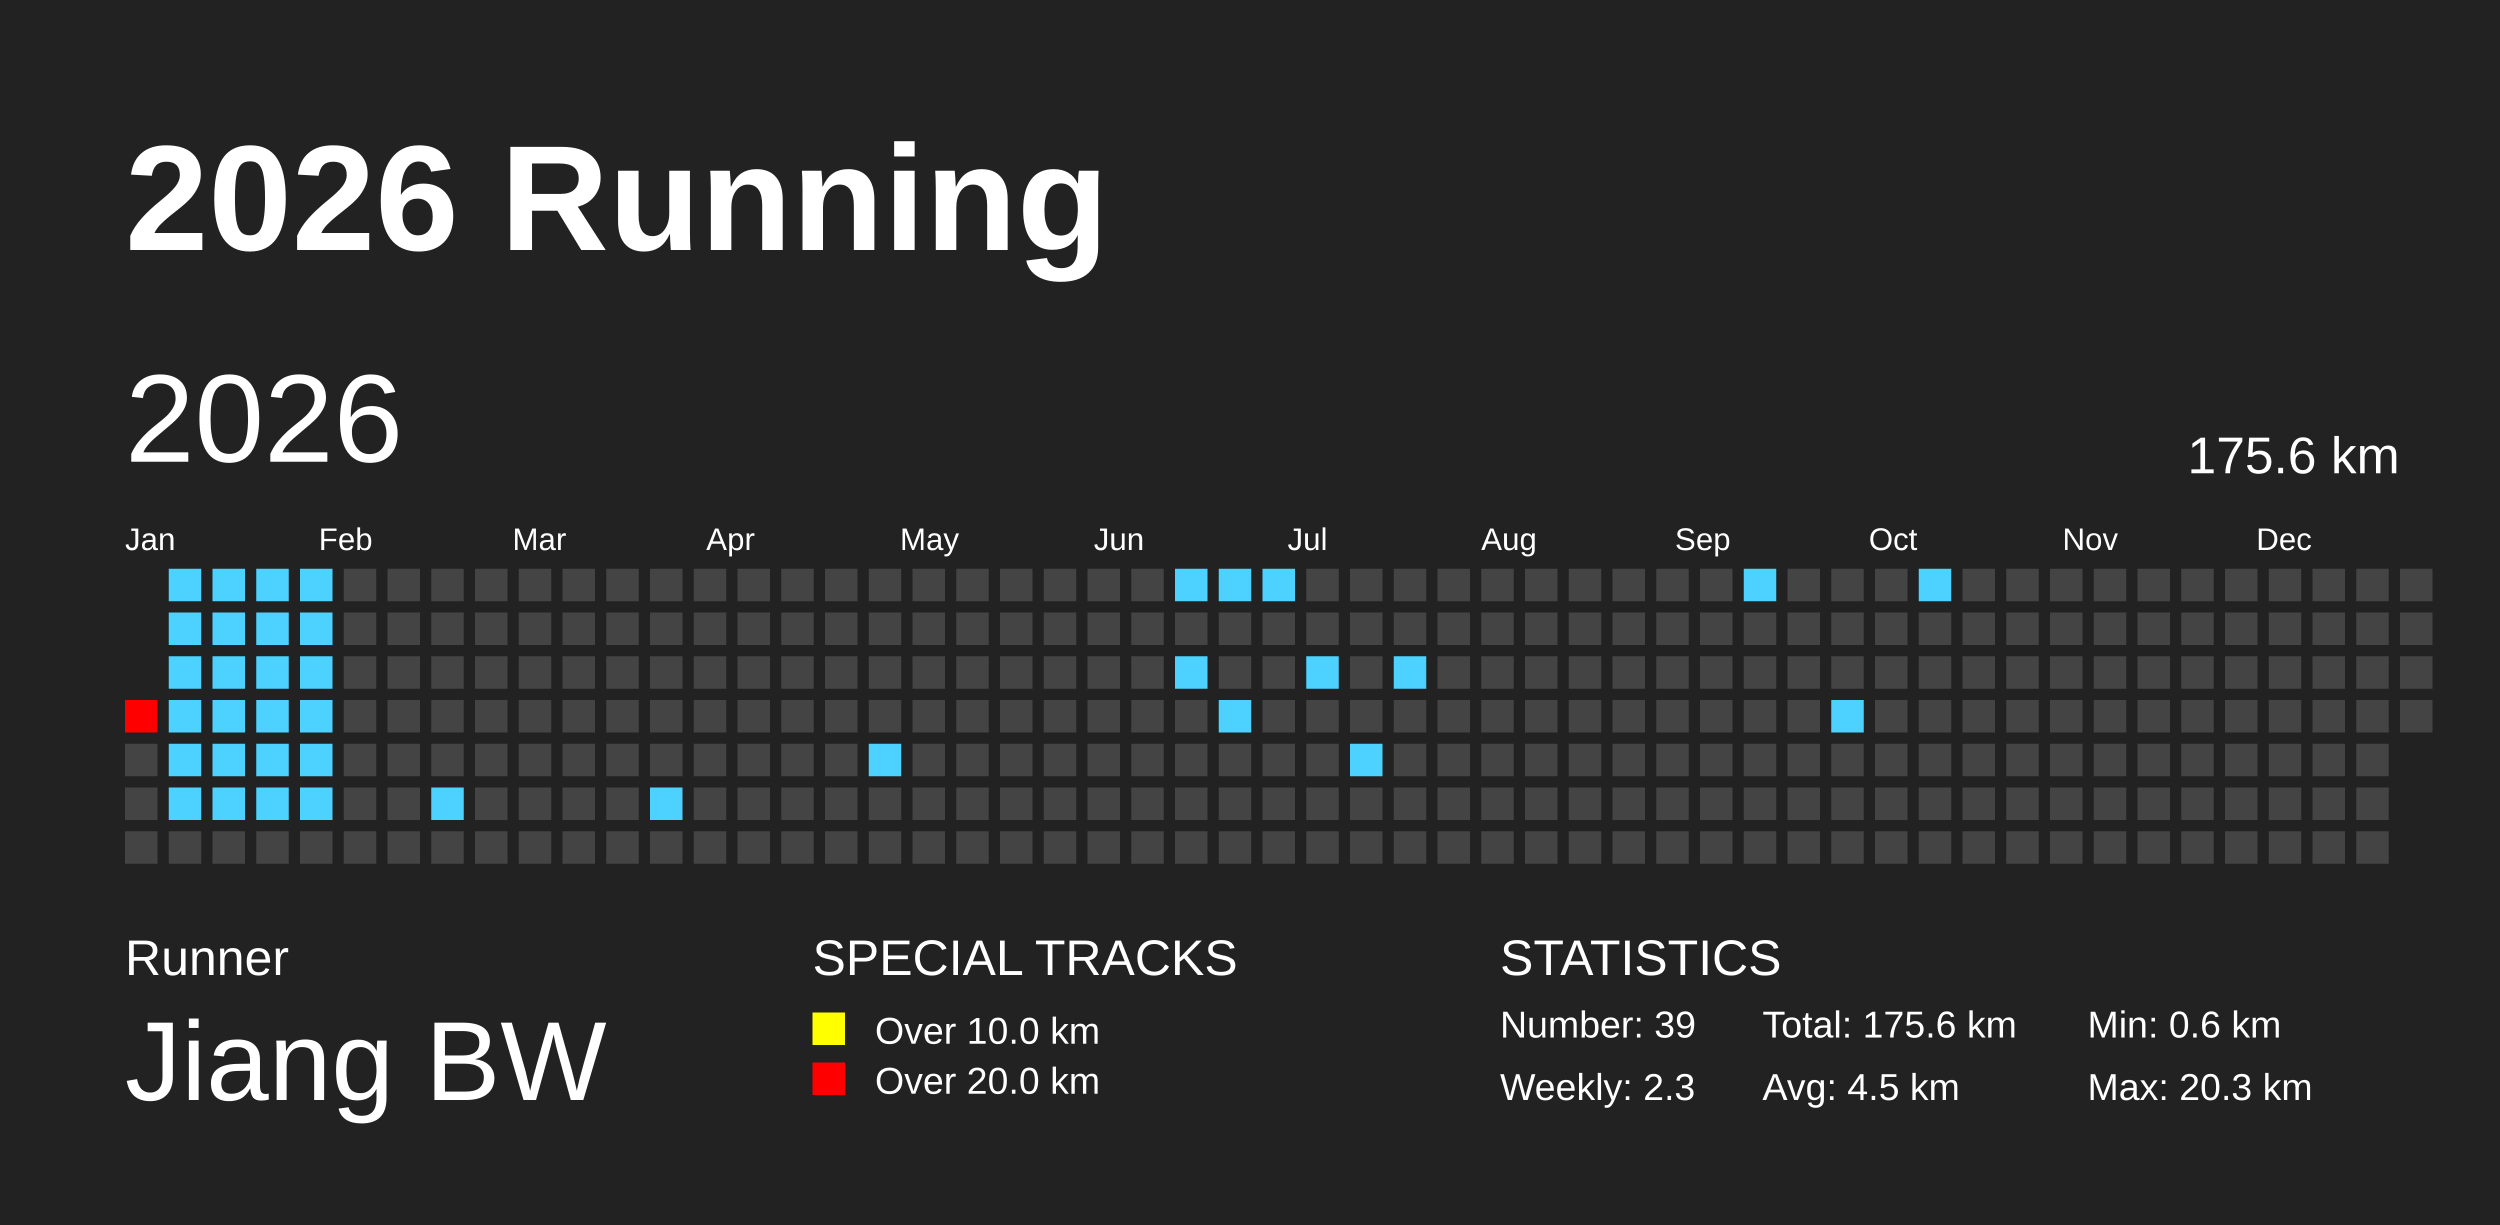
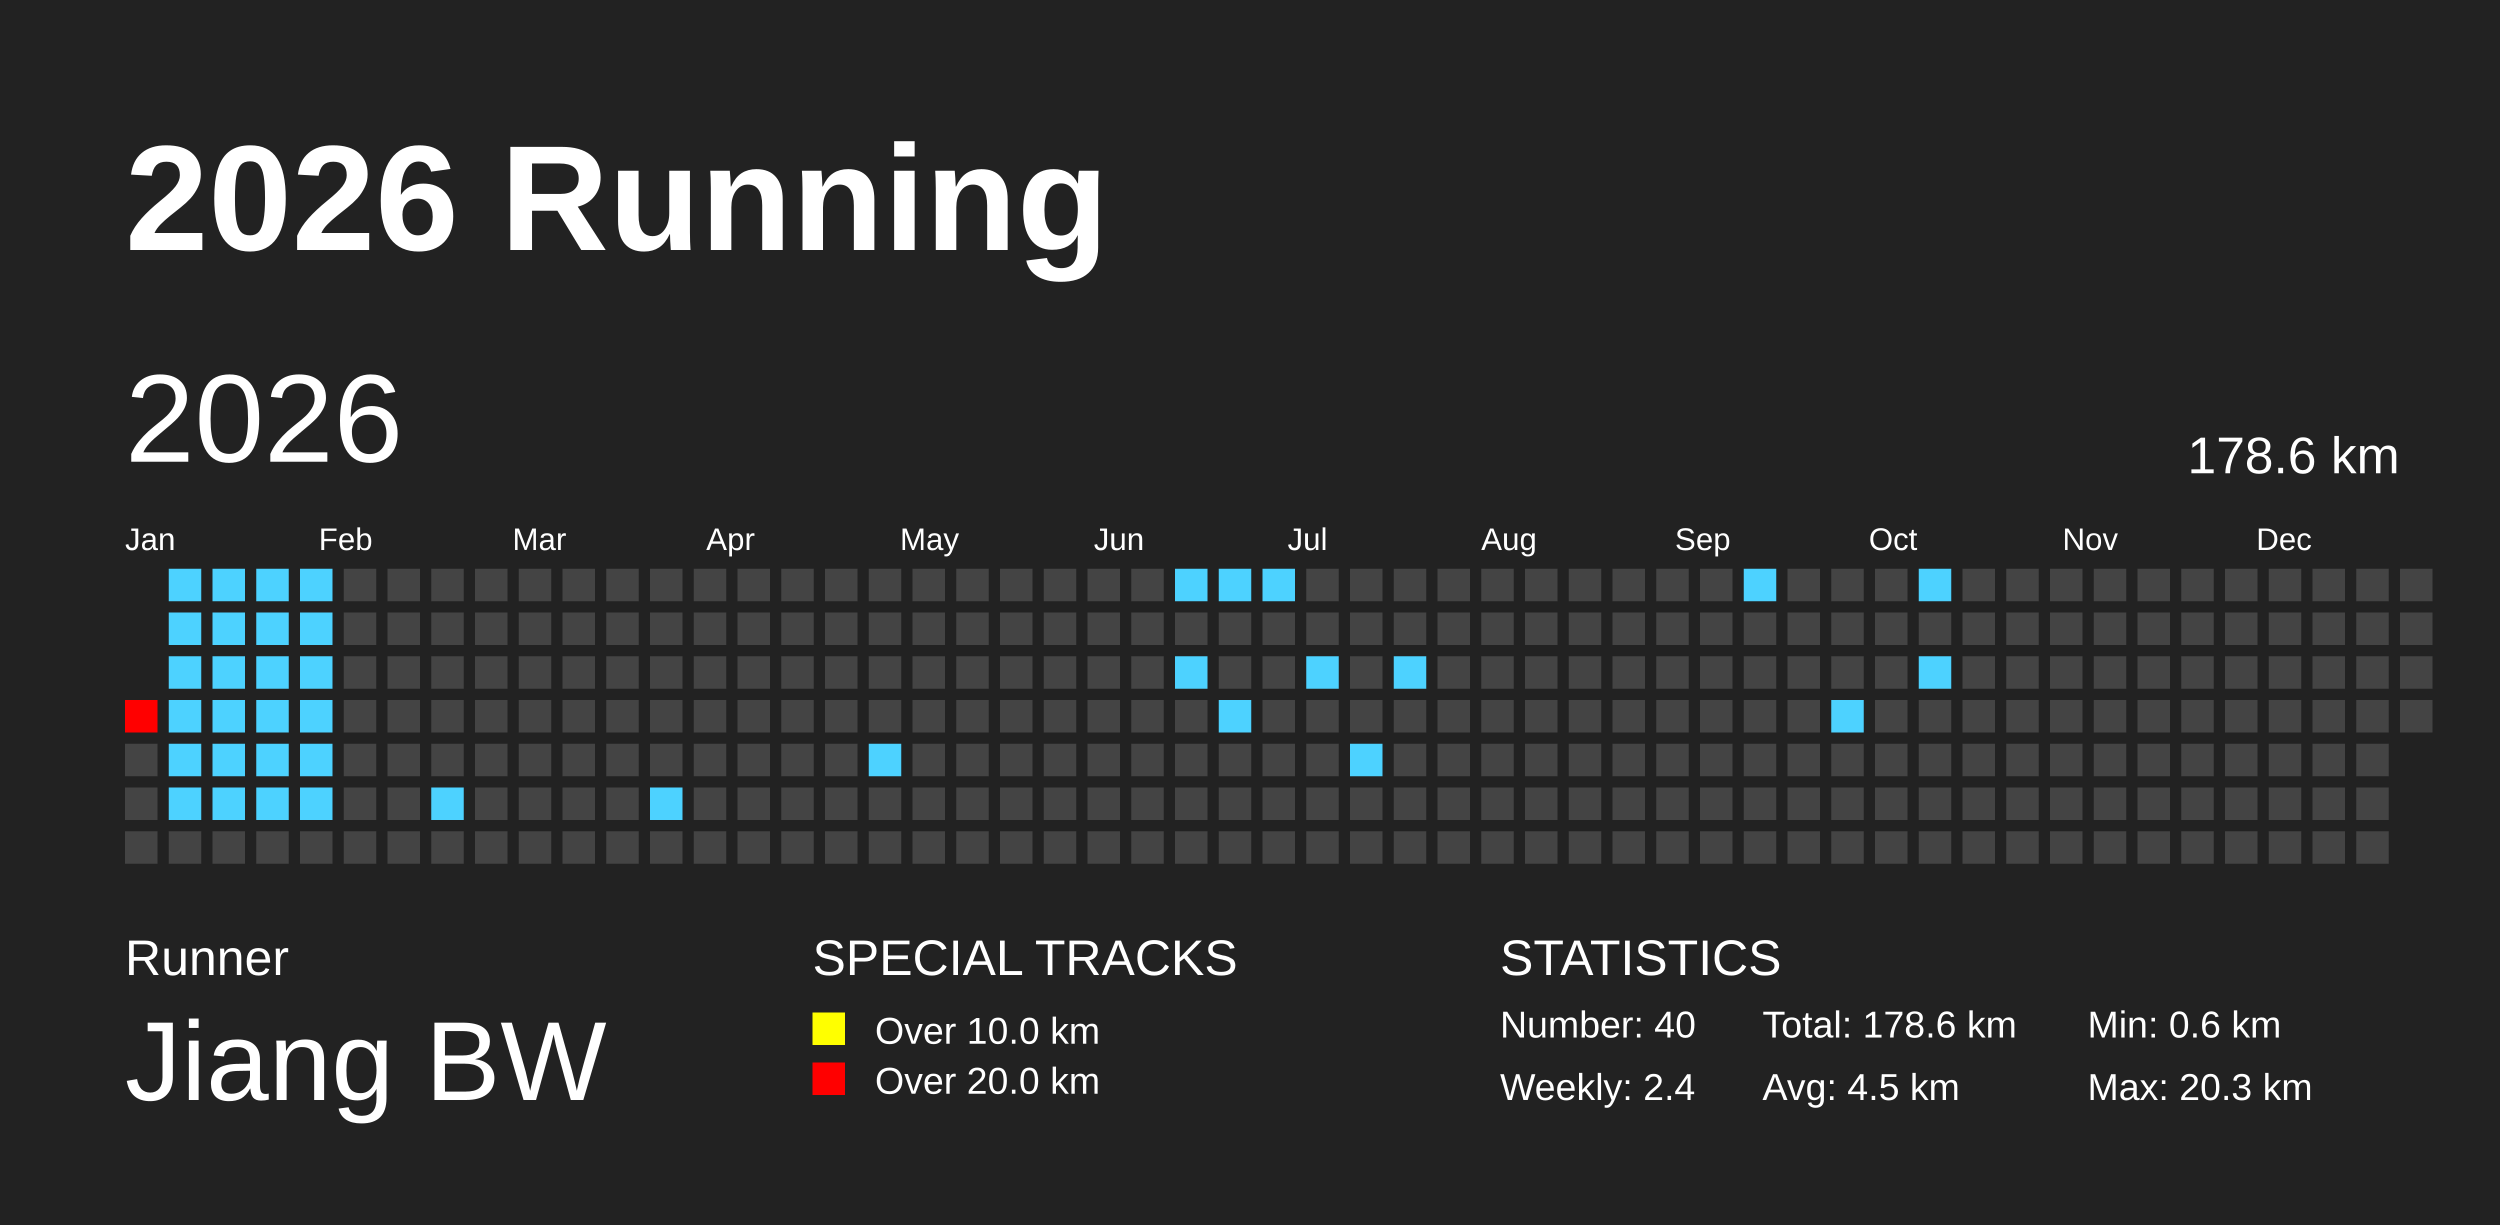
<svg xmlns="http://www.w3.org/2000/svg" baseProfile="full" height="98mm" version="1.1" viewBox="0,0,200,98" width="200mm">
  <defs />
  <rect fill="#222222" height="98" width="200" x="0" y="0" />
  <text fill="#FFFFFF" style="font-size:12px; font-family:Arial; font-weight:bold;" x="10" y="20">2026 Running</text>
  <text fill="#FFFFFF" style="font-size:4px; font-family:Arial" x="10" y="78">Runner</text>
  <text fill="#FFFFFF" style="font-size:9px; font-family:Arial" x="10" y="88">Jiang BW</text>
  <text fill="#FFFFFF" style="font-size:4px; font-family:Arial" x="65" y="78">SPECIAL TRACKS</text>
  <rect fill="yellow" height="2.6" width="2.6" x="65" y="81" />
  <text fill="#FFFFFF" style="font-size:3px; font-family:Arial" x="70" y="83.5">Over 10.0 km</text>
  <rect fill="red" height="2.6" width="2.6" x="65" y="85" />
  <text fill="#FFFFFF" style="font-size:3px; font-family:Arial" x="70" y="87.5">Over 20.0 km</text>
  <text fill="#FFFFFF" style="font-size:4px; font-family:Arial" x="120" y="78">STATISTICS</text>
-   <text fill="#FFFFFF" style="font-size:3px; font-family:Arial" x="120" y="83">Number: 39</text>
-   <text fill="#FFFFFF" style="font-size:3px; font-family:Arial" x="120" y="88">Weekly: 2.3</text>
-   <text fill="#FFFFFF" style="font-size:3px; font-family:Arial" x="141" y="83">Total: 175.6 km</text>
+   <text fill="#FFFFFF" style="font-size:3px; font-family:Arial" x="120" y="83">Number: 40</text>
+   <text fill="#FFFFFF" style="font-size:3px; font-family:Arial" x="120" y="88">Weekly: 2.4</text>
+   <text fill="#FFFFFF" style="font-size:3px; font-family:Arial" x="141" y="83">Total: 178.6 km</text>
  <text fill="#FFFFFF" style="font-size:3px; font-family:Arial" x="141" y="88">Avg: 4.5 km</text>
  <text fill="#FFFFFF" style="font-size:3px; font-family:Arial" x="167" y="83">Min: 0.6 km</text>
  <text fill="#FFFFFF" style="font-size:3px; font-family:Arial" x="167" y="88">Max: 20.3 km</text>
  <text dominant-baseline="hanging" fill="#FFFFFF" style="font-size:10.0px; font-family:Arial;" x="10" y="30">2026</text>
-   <text dominant-baseline="hanging" fill="#FFFFFF" style="font-size:4.125px; font-family:Arial;" x="175" y="35">175.6 km</text>
+   <text dominant-baseline="hanging" fill="#FFFFFF" style="font-size:4.125px; font-family:Arial;" x="175" y="35">178.6 km</text>
  <text fill="#FFFFFF" style="font-size:2.5px; font-family:Arial" x="10.0" y="44">Jan</text>
  <text fill="#FFFFFF" style="font-size:2.5px; font-family:Arial" x="25.5" y="44">Feb</text>
  <text fill="#FFFFFF" style="font-size:2.5px; font-family:Arial" x="41.0" y="44">Mar</text>
  <text fill="#FFFFFF" style="font-size:2.5px; font-family:Arial" x="56.5" y="44">Apr</text>
  <text fill="#FFFFFF" style="font-size:2.5px; font-family:Arial" x="72.0" y="44">May</text>
  <text fill="#FFFFFF" style="font-size:2.5px; font-family:Arial" x="87.5" y="44">Jun</text>
  <text fill="#FFFFFF" style="font-size:2.5px; font-family:Arial" x="103.0" y="44">Jul</text>
  <text fill="#FFFFFF" style="font-size:2.5px; font-family:Arial" x="118.5" y="44">Aug</text>
  <text fill="#FFFFFF" style="font-size:2.5px; font-family:Arial" x="134.0" y="44">Sep</text>
  <text fill="#FFFFFF" style="font-size:2.5px; font-family:Arial" x="149.5" y="44">Oct</text>
  <text fill="#FFFFFF" style="font-size:2.5px; font-family:Arial" x="165.0" y="44">Nov</text>
  <text fill="#FFFFFF" style="font-size:2.5px; font-family:Arial" x="180.5" y="44">Dec</text>
  <rect fill="red" height="2.6" width="2.6" x="10.0" y="56.0" />
  <rect fill="#444444" height="2.6" width="2.6" x="10.0" y="59.5" />
  <rect fill="#444444" height="2.6" width="2.6" x="10.0" y="63.0" />
  <rect fill="#444444" height="2.6" width="2.6" x="10.0" y="66.5" />
  <rect fill="#4dd2ff" height="2.6" width="2.6" x="13.5" y="45.5" />
  <rect fill="#4dd2ff" height="2.6" width="2.6" x="13.5" y="49.0" />
  <rect fill="#4dd2ff" height="2.6" width="2.6" x="13.5" y="52.5" />
  <rect fill="#4dd2ff" height="2.6" width="2.6" x="13.5" y="56.0" />
  <rect fill="#4dd2ff" height="2.6" width="2.6" x="13.5" y="59.5" />
  <rect fill="#4dd2ff" height="2.6" width="2.6" x="13.5" y="63.0" />
  <rect fill="#444444" height="2.6" width="2.6" x="13.5" y="66.5" />
  <rect fill="#4dd2ff" height="2.6" width="2.6" x="17.0" y="45.5" />
  <rect fill="#4dd2ff" height="2.6" width="2.6" x="17.0" y="49.0" />
  <rect fill="#4dd2ff" height="2.6" width="2.6" x="17.0" y="52.5" />
  <rect fill="#4dd2ff" height="2.6" width="2.6" x="17.0" y="56.0" />
  <rect fill="#4dd2ff" height="2.6" width="2.6" x="17.0" y="59.5" />
  <rect fill="#4dd2ff" height="2.6" width="2.6" x="17.0" y="63.0" />
  <rect fill="#444444" height="2.6" width="2.6" x="17.0" y="66.5" />
  <rect fill="#4dd2ff" height="2.6" width="2.6" x="20.5" y="45.5" />
  <rect fill="#4dd2ff" height="2.6" width="2.6" x="20.5" y="49.0" />
  <rect fill="#4dd2ff" height="2.6" width="2.6" x="20.5" y="52.5" />
  <rect fill="#4dd2ff" height="2.6" width="2.6" x="20.5" y="56.0" />
  <rect fill="#4dd2ff" height="2.6" width="2.6" x="20.5" y="59.5" />
  <rect fill="#4dd2ff" height="2.6" width="2.6" x="20.5" y="63.0" />
  <rect fill="#444444" height="2.6" width="2.6" x="20.5" y="66.5" />
  <rect fill="#4dd2ff" height="2.6" width="2.6" x="24.0" y="45.5" />
  <rect fill="#4dd2ff" height="2.6" width="2.6" x="24.0" y="49.0" />
  <rect fill="#4dd2ff" height="2.6" width="2.6" x="24.0" y="52.5" />
  <rect fill="#4dd2ff" height="2.6" width="2.6" x="24.0" y="56.0" />
  <rect fill="#4dd2ff" height="2.6" width="2.6" x="24.0" y="59.5" />
  <rect fill="#4dd2ff" height="2.6" width="2.6" x="24.0" y="63.0" />
  <rect fill="#444444" height="2.6" width="2.6" x="24.0" y="66.5" />
  <rect fill="#444444" height="2.6" width="2.6" x="27.5" y="45.5" />
  <rect fill="#444444" height="2.6" width="2.6" x="27.5" y="49.0" />
  <rect fill="#444444" height="2.6" width="2.6" x="27.5" y="52.5" />
  <rect fill="#444444" height="2.6" width="2.6" x="27.5" y="56.0" />
  <rect fill="#444444" height="2.6" width="2.6" x="27.5" y="59.5" />
  <rect fill="#444444" height="2.6" width="2.6" x="27.5" y="63.0" />
  <rect fill="#444444" height="2.6" width="2.6" x="27.5" y="66.5" />
  <rect fill="#444444" height="2.6" width="2.6" x="31.0" y="45.5" />
  <rect fill="#444444" height="2.6" width="2.6" x="31.0" y="49.0" />
  <rect fill="#444444" height="2.6" width="2.6" x="31.0" y="52.5" />
  <rect fill="#444444" height="2.6" width="2.6" x="31.0" y="56.0" />
  <rect fill="#444444" height="2.6" width="2.6" x="31.0" y="59.5" />
  <rect fill="#444444" height="2.6" width="2.6" x="31.0" y="63.0" />
  <rect fill="#444444" height="2.6" width="2.6" x="31.0" y="66.5" />
  <rect fill="#444444" height="2.6" width="2.6" x="34.5" y="45.5" />
  <rect fill="#444444" height="2.6" width="2.6" x="34.5" y="49.0" />
  <rect fill="#444444" height="2.6" width="2.6" x="34.5" y="52.5" />
  <rect fill="#444444" height="2.6" width="2.6" x="34.5" y="56.0" />
  <rect fill="#444444" height="2.6" width="2.6" x="34.5" y="59.5" />
  <rect fill="#4dd2ff" height="2.6" width="2.6" x="34.5" y="63.0" />
  <rect fill="#444444" height="2.6" width="2.6" x="34.5" y="66.5" />
  <rect fill="#444444" height="2.6" width="2.6" x="38.0" y="45.5" />
  <rect fill="#444444" height="2.6" width="2.6" x="38.0" y="49.0" />
  <rect fill="#444444" height="2.6" width="2.6" x="38.0" y="52.5" />
  <rect fill="#444444" height="2.6" width="2.6" x="38.0" y="56.0" />
  <rect fill="#444444" height="2.6" width="2.6" x="38.0" y="59.5" />
  <rect fill="#444444" height="2.6" width="2.6" x="38.0" y="63.0" />
  <rect fill="#444444" height="2.6" width="2.6" x="38.0" y="66.5" />
  <rect fill="#444444" height="2.6" width="2.6" x="41.5" y="45.5" />
  <rect fill="#444444" height="2.6" width="2.6" x="41.5" y="49.0" />
  <rect fill="#444444" height="2.6" width="2.6" x="41.5" y="52.5" />
  <rect fill="#444444" height="2.6" width="2.6" x="41.5" y="56.0" />
  <rect fill="#444444" height="2.6" width="2.6" x="41.5" y="59.5" />
  <rect fill="#444444" height="2.6" width="2.6" x="41.5" y="63.0" />
  <rect fill="#444444" height="2.6" width="2.6" x="41.5" y="66.5" />
  <rect fill="#444444" height="2.6" width="2.6" x="45.0" y="45.5" />
  <rect fill="#444444" height="2.6" width="2.6" x="45.0" y="49.0" />
  <rect fill="#444444" height="2.6" width="2.6" x="45.0" y="52.5" />
  <rect fill="#444444" height="2.6" width="2.6" x="45.0" y="56.0" />
  <rect fill="#444444" height="2.6" width="2.6" x="45.0" y="59.5" />
  <rect fill="#444444" height="2.6" width="2.6" x="45.0" y="63.0" />
  <rect fill="#444444" height="2.6" width="2.6" x="45.0" y="66.5" />
  <rect fill="#444444" height="2.6" width="2.6" x="48.5" y="45.5" />
  <rect fill="#444444" height="2.6" width="2.6" x="48.5" y="49.0" />
  <rect fill="#444444" height="2.6" width="2.6" x="48.5" y="52.5" />
  <rect fill="#444444" height="2.6" width="2.6" x="48.5" y="56.0" />
  <rect fill="#444444" height="2.6" width="2.6" x="48.5" y="59.5" />
  <rect fill="#444444" height="2.6" width="2.6" x="48.5" y="63.0" />
  <rect fill="#444444" height="2.6" width="2.6" x="48.5" y="66.5" />
  <rect fill="#444444" height="2.6" width="2.6" x="52.0" y="45.5" />
  <rect fill="#444444" height="2.6" width="2.6" x="52.0" y="49.0" />
  <rect fill="#444444" height="2.6" width="2.6" x="52.0" y="52.5" />
  <rect fill="#444444" height="2.6" width="2.6" x="52.0" y="56.0" />
  <rect fill="#444444" height="2.6" width="2.6" x="52.0" y="59.5" />
  <rect fill="#4dd2ff" height="2.6" width="2.6" x="52.0" y="63.0" />
  <rect fill="#444444" height="2.6" width="2.6" x="52.0" y="66.5" />
  <rect fill="#444444" height="2.6" width="2.6" x="55.5" y="45.5" />
  <rect fill="#444444" height="2.6" width="2.6" x="55.5" y="49.0" />
  <rect fill="#444444" height="2.6" width="2.6" x="55.5" y="52.5" />
  <rect fill="#444444" height="2.6" width="2.6" x="55.5" y="56.0" />
  <rect fill="#444444" height="2.6" width="2.6" x="55.5" y="59.5" />
  <rect fill="#444444" height="2.6" width="2.6" x="55.5" y="63.0" />
  <rect fill="#444444" height="2.6" width="2.6" x="55.5" y="66.5" />
  <rect fill="#444444" height="2.6" width="2.6" x="59.0" y="45.5" />
  <rect fill="#444444" height="2.6" width="2.6" x="59.0" y="49.0" />
  <rect fill="#444444" height="2.6" width="2.6" x="59.0" y="52.5" />
  <rect fill="#444444" height="2.6" width="2.6" x="59.0" y="56.0" />
  <rect fill="#444444" height="2.6" width="2.6" x="59.0" y="59.5" />
  <rect fill="#444444" height="2.6" width="2.6" x="59.0" y="63.0" />
  <rect fill="#444444" height="2.6" width="2.6" x="59.0" y="66.5" />
  <rect fill="#444444" height="2.6" width="2.6" x="62.5" y="45.5" />
  <rect fill="#444444" height="2.6" width="2.6" x="62.5" y="49.0" />
  <rect fill="#444444" height="2.6" width="2.6" x="62.5" y="52.5" />
  <rect fill="#444444" height="2.6" width="2.6" x="62.5" y="56.0" />
  <rect fill="#444444" height="2.6" width="2.6" x="62.5" y="59.5" />
  <rect fill="#444444" height="2.6" width="2.6" x="62.5" y="63.0" />
  <rect fill="#444444" height="2.6" width="2.6" x="62.5" y="66.5" />
  <rect fill="#444444" height="2.6" width="2.6" x="66.0" y="45.5" />
  <rect fill="#444444" height="2.6" width="2.6" x="66.0" y="49.0" />
  <rect fill="#444444" height="2.6" width="2.6" x="66.0" y="52.5" />
  <rect fill="#444444" height="2.6" width="2.6" x="66.0" y="56.0" />
  <rect fill="#444444" height="2.6" width="2.6" x="66.0" y="59.5" />
  <rect fill="#444444" height="2.6" width="2.6" x="66.0" y="63.0" />
  <rect fill="#444444" height="2.6" width="2.6" x="66.0" y="66.5" />
  <rect fill="#444444" height="2.6" width="2.6" x="69.5" y="45.5" />
  <rect fill="#444444" height="2.6" width="2.6" x="69.5" y="49.0" />
  <rect fill="#444444" height="2.6" width="2.6" x="69.5" y="52.5" />
  <rect fill="#444444" height="2.6" width="2.6" x="69.5" y="56.0" />
  <rect fill="#4dd2ff" height="2.6" width="2.6" x="69.5" y="59.5" />
  <rect fill="#444444" height="2.6" width="2.6" x="69.5" y="63.0" />
  <rect fill="#444444" height="2.6" width="2.6" x="69.5" y="66.5" />
  <rect fill="#444444" height="2.6" width="2.6" x="73.0" y="45.5" />
  <rect fill="#444444" height="2.6" width="2.6" x="73.0" y="49.0" />
  <rect fill="#444444" height="2.6" width="2.6" x="73.0" y="52.5" />
  <rect fill="#444444" height="2.6" width="2.6" x="73.0" y="56.0" />
  <rect fill="#444444" height="2.6" width="2.6" x="73.0" y="59.5" />
  <rect fill="#444444" height="2.6" width="2.6" x="73.0" y="63.0" />
  <rect fill="#444444" height="2.6" width="2.6" x="73.0" y="66.5" />
  <rect fill="#444444" height="2.6" width="2.6" x="76.5" y="45.5" />
  <rect fill="#444444" height="2.6" width="2.6" x="76.5" y="49.0" />
  <rect fill="#444444" height="2.6" width="2.6" x="76.5" y="52.5" />
  <rect fill="#444444" height="2.6" width="2.6" x="76.5" y="56.0" />
  <rect fill="#444444" height="2.6" width="2.6" x="76.5" y="59.5" />
  <rect fill="#444444" height="2.6" width="2.6" x="76.5" y="63.0" />
  <rect fill="#444444" height="2.6" width="2.6" x="76.5" y="66.5" />
  <rect fill="#444444" height="2.6" width="2.6" x="80.0" y="45.5" />
  <rect fill="#444444" height="2.6" width="2.6" x="80.0" y="49.0" />
  <rect fill="#444444" height="2.6" width="2.6" x="80.0" y="52.5" />
  <rect fill="#444444" height="2.6" width="2.6" x="80.0" y="56.0" />
  <rect fill="#444444" height="2.6" width="2.6" x="80.0" y="59.5" />
  <rect fill="#444444" height="2.6" width="2.6" x="80.0" y="63.0" />
  <rect fill="#444444" height="2.6" width="2.6" x="80.0" y="66.5" />
  <rect fill="#444444" height="2.6" width="2.6" x="83.5" y="45.5" />
  <rect fill="#444444" height="2.6" width="2.6" x="83.5" y="49.0" />
  <rect fill="#444444" height="2.6" width="2.6" x="83.5" y="52.5" />
  <rect fill="#444444" height="2.6" width="2.6" x="83.5" y="56.0" />
  <rect fill="#444444" height="2.6" width="2.6" x="83.5" y="59.5" />
  <rect fill="#444444" height="2.6" width="2.6" x="83.5" y="63.0" />
  <rect fill="#444444" height="2.6" width="2.6" x="83.5" y="66.5" />
  <rect fill="#444444" height="2.6" width="2.6" x="87.0" y="45.5" />
  <rect fill="#444444" height="2.6" width="2.6" x="87.0" y="49.0" />
  <rect fill="#444444" height="2.6" width="2.6" x="87.0" y="52.5" />
  <rect fill="#444444" height="2.6" width="2.6" x="87.0" y="56.0" />
  <rect fill="#444444" height="2.6" width="2.6" x="87.0" y="59.5" />
  <rect fill="#444444" height="2.6" width="2.6" x="87.0" y="63.0" />
  <rect fill="#444444" height="2.6" width="2.6" x="87.0" y="66.5" />
  <rect fill="#444444" height="2.6" width="2.6" x="90.5" y="45.5" />
  <rect fill="#444444" height="2.6" width="2.6" x="90.5" y="49.0" />
  <rect fill="#444444" height="2.6" width="2.6" x="90.5" y="52.5" />
  <rect fill="#444444" height="2.6" width="2.6" x="90.5" y="56.0" />
  <rect fill="#444444" height="2.6" width="2.6" x="90.5" y="59.5" />
  <rect fill="#444444" height="2.6" width="2.6" x="90.5" y="63.0" />
  <rect fill="#444444" height="2.6" width="2.6" x="90.5" y="66.5" />
  <rect fill="#4dd2ff" height="2.6" width="2.6" x="94.0" y="45.5" />
  <rect fill="#444444" height="2.6" width="2.6" x="94.0" y="49.0" />
  <rect fill="#4dd2ff" height="2.6" width="2.6" x="94.0" y="52.5" />
  <rect fill="#444444" height="2.6" width="2.6" x="94.0" y="56.0" />
  <rect fill="#444444" height="2.6" width="2.6" x="94.0" y="59.5" />
  <rect fill="#444444" height="2.6" width="2.6" x="94.0" y="63.0" />
  <rect fill="#444444" height="2.6" width="2.6" x="94.0" y="66.5" />
  <rect fill="#4dd2ff" height="2.6" width="2.6" x="97.5" y="45.5" />
  <rect fill="#444444" height="2.6" width="2.6" x="97.5" y="49.0" />
  <rect fill="#444444" height="2.6" width="2.6" x="97.5" y="52.5" />
  <rect fill="#4dd2ff" height="2.6" width="2.6" x="97.5" y="56.0" />
  <rect fill="#444444" height="2.6" width="2.6" x="97.5" y="59.5" />
  <rect fill="#444444" height="2.6" width="2.6" x="97.5" y="63.0" />
  <rect fill="#444444" height="2.6" width="2.6" x="97.5" y="66.5" />
  <rect fill="#4dd2ff" height="2.6" width="2.6" x="101.0" y="45.5" />
  <rect fill="#444444" height="2.6" width="2.6" x="101.0" y="49.0" />
  <rect fill="#444444" height="2.6" width="2.6" x="101.0" y="52.5" />
  <rect fill="#444444" height="2.6" width="2.6" x="101.0" y="56.0" />
  <rect fill="#444444" height="2.6" width="2.6" x="101.0" y="59.5" />
  <rect fill="#444444" height="2.6" width="2.6" x="101.0" y="63.0" />
  <rect fill="#444444" height="2.6" width="2.6" x="101.0" y="66.5" />
  <rect fill="#444444" height="2.6" width="2.6" x="104.5" y="45.5" />
  <rect fill="#444444" height="2.6" width="2.6" x="104.5" y="49.0" />
  <rect fill="#4dd2ff" height="2.6" width="2.6" x="104.5" y="52.5" />
  <rect fill="#444444" height="2.6" width="2.6" x="104.5" y="56.0" />
  <rect fill="#444444" height="2.6" width="2.6" x="104.5" y="59.5" />
  <rect fill="#444444" height="2.6" width="2.6" x="104.5" y="63.0" />
  <rect fill="#444444" height="2.6" width="2.6" x="104.5" y="66.5" />
  <rect fill="#444444" height="2.6" width="2.6" x="108.0" y="45.5" />
  <rect fill="#444444" height="2.6" width="2.6" x="108.0" y="49.0" />
  <rect fill="#444444" height="2.6" width="2.6" x="108.0" y="52.5" />
  <rect fill="#444444" height="2.6" width="2.6" x="108.0" y="56.0" />
  <rect fill="#4dd2ff" height="2.6" width="2.6" x="108.0" y="59.5" />
  <rect fill="#444444" height="2.6" width="2.6" x="108.0" y="63.0" />
  <rect fill="#444444" height="2.6" width="2.6" x="108.0" y="66.5" />
  <rect fill="#444444" height="2.6" width="2.6" x="111.5" y="45.5" />
  <rect fill="#444444" height="2.6" width="2.6" x="111.5" y="49.0" />
  <rect fill="#4dd2ff" height="2.6" width="2.6" x="111.5" y="52.5" />
  <rect fill="#444444" height="2.6" width="2.6" x="111.5" y="56.0" />
  <rect fill="#444444" height="2.6" width="2.6" x="111.5" y="59.5" />
  <rect fill="#444444" height="2.6" width="2.6" x="111.5" y="63.0" />
  <rect fill="#444444" height="2.6" width="2.6" x="111.5" y="66.5" />
  <rect fill="#444444" height="2.6" width="2.6" x="115.0" y="45.5" />
  <rect fill="#444444" height="2.6" width="2.6" x="115.0" y="49.0" />
  <rect fill="#444444" height="2.6" width="2.6" x="115.0" y="52.5" />
  <rect fill="#444444" height="2.6" width="2.6" x="115.0" y="56.0" />
  <rect fill="#444444" height="2.6" width="2.6" x="115.0" y="59.5" />
  <rect fill="#444444" height="2.6" width="2.6" x="115.0" y="63.0" />
  <rect fill="#444444" height="2.6" width="2.6" x="115.0" y="66.5" />
  <rect fill="#444444" height="2.6" width="2.6" x="118.5" y="45.5" />
  <rect fill="#444444" height="2.6" width="2.6" x="118.5" y="49.0" />
  <rect fill="#444444" height="2.6" width="2.6" x="118.5" y="52.5" />
  <rect fill="#444444" height="2.6" width="2.6" x="118.5" y="56.0" />
  <rect fill="#444444" height="2.6" width="2.6" x="118.5" y="59.5" />
  <rect fill="#444444" height="2.6" width="2.6" x="118.5" y="63.0" />
  <rect fill="#444444" height="2.6" width="2.6" x="118.5" y="66.5" />
  <rect fill="#444444" height="2.6" width="2.6" x="122.0" y="45.5" />
  <rect fill="#444444" height="2.6" width="2.6" x="122.0" y="49.0" />
  <rect fill="#444444" height="2.6" width="2.6" x="122.0" y="52.5" />
  <rect fill="#444444" height="2.6" width="2.6" x="122.0" y="56.0" />
  <rect fill="#444444" height="2.6" width="2.6" x="122.0" y="59.5" />
  <rect fill="#444444" height="2.6" width="2.6" x="122.0" y="63.0" />
  <rect fill="#444444" height="2.6" width="2.6" x="122.0" y="66.5" />
  <rect fill="#444444" height="2.6" width="2.6" x="125.5" y="45.5" />
  <rect fill="#444444" height="2.6" width="2.6" x="125.5" y="49.0" />
  <rect fill="#444444" height="2.6" width="2.6" x="125.5" y="52.5" />
  <rect fill="#444444" height="2.6" width="2.6" x="125.5" y="56.0" />
  <rect fill="#444444" height="2.6" width="2.6" x="125.5" y="59.5" />
  <rect fill="#444444" height="2.6" width="2.6" x="125.5" y="63.0" />
  <rect fill="#444444" height="2.6" width="2.6" x="125.5" y="66.5" />
  <rect fill="#444444" height="2.6" width="2.6" x="129.0" y="45.5" />
  <rect fill="#444444" height="2.6" width="2.6" x="129.0" y="49.0" />
  <rect fill="#444444" height="2.6" width="2.6" x="129.0" y="52.5" />
  <rect fill="#444444" height="2.6" width="2.6" x="129.0" y="56.0" />
  <rect fill="#444444" height="2.6" width="2.6" x="129.0" y="59.5" />
  <rect fill="#444444" height="2.6" width="2.6" x="129.0" y="63.0" />
  <rect fill="#444444" height="2.6" width="2.6" x="129.0" y="66.5" />
  <rect fill="#444444" height="2.6" width="2.6" x="132.5" y="45.5" />
  <rect fill="#444444" height="2.6" width="2.6" x="132.5" y="49.0" />
  <rect fill="#444444" height="2.6" width="2.6" x="132.5" y="52.5" />
  <rect fill="#444444" height="2.6" width="2.6" x="132.5" y="56.0" />
  <rect fill="#444444" height="2.6" width="2.6" x="132.5" y="59.5" />
  <rect fill="#444444" height="2.6" width="2.6" x="132.5" y="63.0" />
  <rect fill="#444444" height="2.6" width="2.6" x="132.5" y="66.5" />
  <rect fill="#444444" height="2.6" width="2.6" x="136.0" y="45.5" />
  <rect fill="#444444" height="2.6" width="2.6" x="136.0" y="49.0" />
  <rect fill="#444444" height="2.6" width="2.6" x="136.0" y="52.5" />
  <rect fill="#444444" height="2.6" width="2.6" x="136.0" y="56.0" />
  <rect fill="#444444" height="2.6" width="2.6" x="136.0" y="59.5" />
  <rect fill="#444444" height="2.6" width="2.6" x="136.0" y="63.0" />
  <rect fill="#444444" height="2.6" width="2.6" x="136.0" y="66.5" />
  <rect fill="#4dd2ff" height="2.6" width="2.6" x="139.5" y="45.5" />
  <rect fill="#444444" height="2.6" width="2.6" x="139.5" y="49.0" />
  <rect fill="#444444" height="2.6" width="2.6" x="139.5" y="52.5" />
  <rect fill="#444444" height="2.6" width="2.6" x="139.5" y="56.0" />
  <rect fill="#444444" height="2.6" width="2.6" x="139.5" y="59.5" />
  <rect fill="#444444" height="2.6" width="2.6" x="139.5" y="63.0" />
  <rect fill="#444444" height="2.6" width="2.6" x="139.5" y="66.5" />
  <rect fill="#444444" height="2.6" width="2.6" x="143.0" y="45.5" />
  <rect fill="#444444" height="2.6" width="2.6" x="143.0" y="49.0" />
  <rect fill="#444444" height="2.6" width="2.6" x="143.0" y="52.5" />
  <rect fill="#444444" height="2.6" width="2.6" x="143.0" y="56.0" />
  <rect fill="#444444" height="2.6" width="2.6" x="143.0" y="59.5" />
  <rect fill="#444444" height="2.6" width="2.6" x="143.0" y="63.0" />
  <rect fill="#444444" height="2.6" width="2.6" x="143.0" y="66.5" />
  <rect fill="#444444" height="2.6" width="2.6" x="146.5" y="45.5" />
  <rect fill="#444444" height="2.6" width="2.6" x="146.5" y="49.0" />
  <rect fill="#444444" height="2.6" width="2.6" x="146.5" y="52.5" />
  <rect fill="#4dd2ff" height="2.6" width="2.6" x="146.5" y="56.0" />
  <rect fill="#444444" height="2.6" width="2.6" x="146.5" y="59.5" />
  <rect fill="#444444" height="2.6" width="2.6" x="146.5" y="63.0" />
  <rect fill="#444444" height="2.6" width="2.6" x="146.5" y="66.5" />
  <rect fill="#444444" height="2.6" width="2.6" x="150.0" y="45.5" />
  <rect fill="#444444" height="2.6" width="2.6" x="150.0" y="49.0" />
  <rect fill="#444444" height="2.6" width="2.6" x="150.0" y="52.5" />
  <rect fill="#444444" height="2.6" width="2.6" x="150.0" y="56.0" />
  <rect fill="#444444" height="2.6" width="2.6" x="150.0" y="59.5" />
  <rect fill="#444444" height="2.6" width="2.6" x="150.0" y="63.0" />
  <rect fill="#444444" height="2.6" width="2.6" x="150.0" y="66.5" />
  <rect fill="#4dd2ff" height="2.6" width="2.6" x="153.5" y="45.5" />
  <rect fill="#444444" height="2.6" width="2.6" x="153.5" y="49.0" />
-   <rect fill="#444444" height="2.6" width="2.6" x="153.5" y="52.5" />
+   <rect fill="#4dd2ff" height="2.6" width="2.6" x="153.5" y="52.5" />
  <rect fill="#444444" height="2.6" width="2.6" x="153.5" y="56.0" />
  <rect fill="#444444" height="2.6" width="2.6" x="153.5" y="59.5" />
  <rect fill="#444444" height="2.6" width="2.6" x="153.5" y="63.0" />
  <rect fill="#444444" height="2.6" width="2.6" x="153.5" y="66.5" />
  <rect fill="#444444" height="2.6" width="2.6" x="157.0" y="45.5" />
  <rect fill="#444444" height="2.6" width="2.6" x="157.0" y="49.0" />
  <rect fill="#444444" height="2.6" width="2.6" x="157.0" y="52.5" />
  <rect fill="#444444" height="2.6" width="2.6" x="157.0" y="56.0" />
  <rect fill="#444444" height="2.6" width="2.6" x="157.0" y="59.5" />
  <rect fill="#444444" height="2.6" width="2.6" x="157.0" y="63.0" />
  <rect fill="#444444" height="2.6" width="2.6" x="157.0" y="66.5" />
  <rect fill="#444444" height="2.6" width="2.6" x="160.5" y="45.5" />
  <rect fill="#444444" height="2.6" width="2.6" x="160.5" y="49.0" />
  <rect fill="#444444" height="2.6" width="2.6" x="160.5" y="52.5" />
  <rect fill="#444444" height="2.6" width="2.6" x="160.5" y="56.0" />
  <rect fill="#444444" height="2.6" width="2.6" x="160.5" y="59.5" />
  <rect fill="#444444" height="2.6" width="2.6" x="160.5" y="63.0" />
  <rect fill="#444444" height="2.6" width="2.6" x="160.5" y="66.5" />
  <rect fill="#444444" height="2.6" width="2.6" x="164.0" y="45.5" />
  <rect fill="#444444" height="2.6" width="2.6" x="164.0" y="49.0" />
  <rect fill="#444444" height="2.6" width="2.6" x="164.0" y="52.5" />
  <rect fill="#444444" height="2.6" width="2.6" x="164.0" y="56.0" />
  <rect fill="#444444" height="2.6" width="2.6" x="164.0" y="59.5" />
  <rect fill="#444444" height="2.6" width="2.6" x="164.0" y="63.0" />
  <rect fill="#444444" height="2.6" width="2.6" x="164.0" y="66.5" />
  <rect fill="#444444" height="2.6" width="2.6" x="167.5" y="45.5" />
  <rect fill="#444444" height="2.6" width="2.6" x="167.5" y="49.0" />
  <rect fill="#444444" height="2.6" width="2.6" x="167.5" y="52.5" />
  <rect fill="#444444" height="2.6" width="2.6" x="167.5" y="56.0" />
  <rect fill="#444444" height="2.6" width="2.6" x="167.5" y="59.5" />
  <rect fill="#444444" height="2.6" width="2.6" x="167.5" y="63.0" />
  <rect fill="#444444" height="2.6" width="2.6" x="167.5" y="66.5" />
  <rect fill="#444444" height="2.6" width="2.6" x="171.0" y="45.5" />
  <rect fill="#444444" height="2.6" width="2.6" x="171.0" y="49.0" />
  <rect fill="#444444" height="2.6" width="2.6" x="171.0" y="52.5" />
  <rect fill="#444444" height="2.6" width="2.6" x="171.0" y="56.0" />
  <rect fill="#444444" height="2.6" width="2.6" x="171.0" y="59.5" />
  <rect fill="#444444" height="2.6" width="2.6" x="171.0" y="63.0" />
  <rect fill="#444444" height="2.6" width="2.6" x="171.0" y="66.5" />
  <rect fill="#444444" height="2.6" width="2.6" x="174.5" y="45.5" />
  <rect fill="#444444" height="2.6" width="2.6" x="174.5" y="49.0" />
  <rect fill="#444444" height="2.6" width="2.6" x="174.5" y="52.5" />
  <rect fill="#444444" height="2.6" width="2.6" x="174.5" y="56.0" />
  <rect fill="#444444" height="2.6" width="2.6" x="174.5" y="59.5" />
  <rect fill="#444444" height="2.6" width="2.6" x="174.5" y="63.0" />
  <rect fill="#444444" height="2.6" width="2.6" x="174.5" y="66.5" />
  <rect fill="#444444" height="2.6" width="2.6" x="178.0" y="45.5" />
  <rect fill="#444444" height="2.6" width="2.6" x="178.0" y="49.0" />
  <rect fill="#444444" height="2.6" width="2.6" x="178.0" y="52.5" />
  <rect fill="#444444" height="2.6" width="2.6" x="178.0" y="56.0" />
  <rect fill="#444444" height="2.6" width="2.6" x="178.0" y="59.5" />
  <rect fill="#444444" height="2.6" width="2.6" x="178.0" y="63.0" />
  <rect fill="#444444" height="2.6" width="2.6" x="178.0" y="66.5" />
  <rect fill="#444444" height="2.6" width="2.6" x="181.5" y="45.5" />
  <rect fill="#444444" height="2.6" width="2.6" x="181.5" y="49.0" />
  <rect fill="#444444" height="2.6" width="2.6" x="181.5" y="52.5" />
  <rect fill="#444444" height="2.6" width="2.6" x="181.5" y="56.0" />
  <rect fill="#444444" height="2.6" width="2.6" x="181.5" y="59.5" />
  <rect fill="#444444" height="2.6" width="2.6" x="181.5" y="63.0" />
  <rect fill="#444444" height="2.6" width="2.6" x="181.5" y="66.5" />
  <rect fill="#444444" height="2.6" width="2.6" x="185.0" y="45.5" />
  <rect fill="#444444" height="2.6" width="2.6" x="185.0" y="49.0" />
  <rect fill="#444444" height="2.6" width="2.6" x="185.0" y="52.5" />
  <rect fill="#444444" height="2.6" width="2.6" x="185.0" y="56.0" />
  <rect fill="#444444" height="2.6" width="2.6" x="185.0" y="59.5" />
  <rect fill="#444444" height="2.6" width="2.6" x="185.0" y="63.0" />
  <rect fill="#444444" height="2.6" width="2.6" x="185.0" y="66.5" />
  <rect fill="#444444" height="2.6" width="2.6" x="188.5" y="45.5" />
  <rect fill="#444444" height="2.6" width="2.6" x="188.5" y="49.0" />
  <rect fill="#444444" height="2.6" width="2.6" x="188.5" y="52.5" />
  <rect fill="#444444" height="2.6" width="2.6" x="188.5" y="56.0" />
  <rect fill="#444444" height="2.6" width="2.6" x="188.5" y="59.5" />
  <rect fill="#444444" height="2.6" width="2.6" x="188.5" y="63.0" />
  <rect fill="#444444" height="2.6" width="2.6" x="188.5" y="66.5" />
  <rect fill="#444444" height="2.6" width="2.6" x="192.0" y="45.5" />
  <rect fill="#444444" height="2.6" width="2.6" x="192.0" y="49.0" />
  <rect fill="#444444" height="2.6" width="2.6" x="192.0" y="52.5" />
  <rect fill="#444444" height="2.6" width="2.6" x="192.0" y="56.0" />
</svg>
